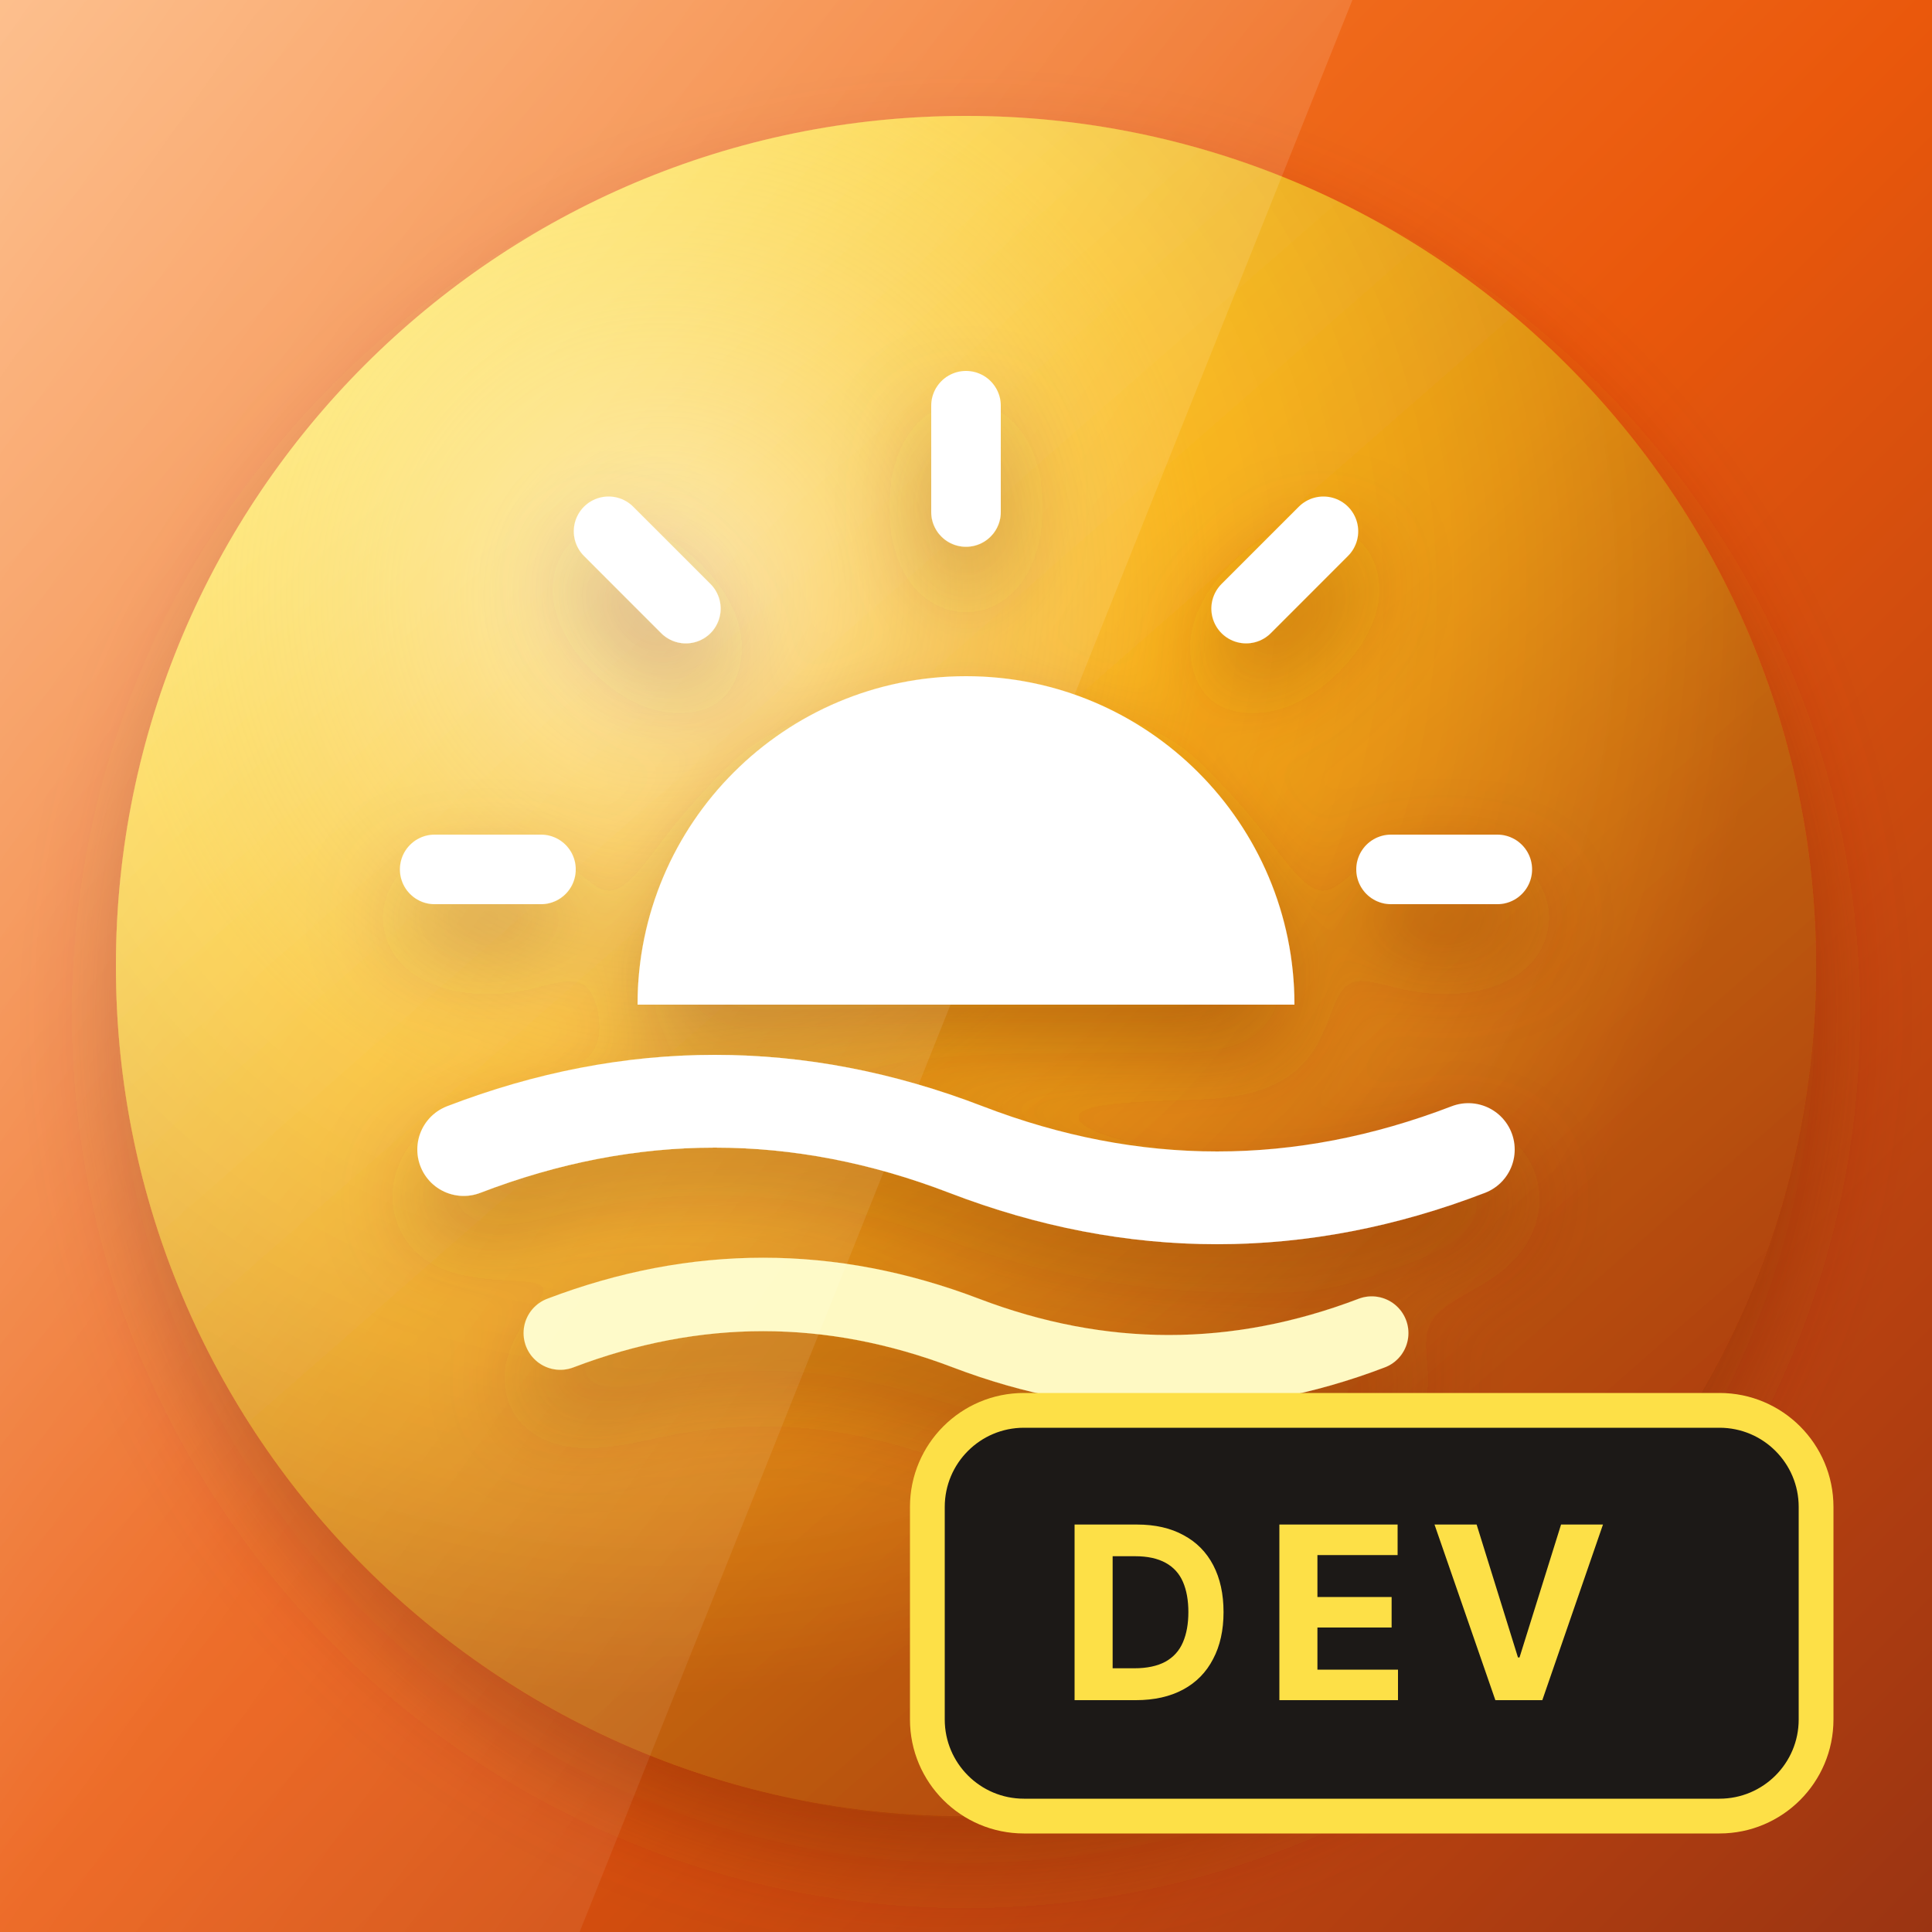
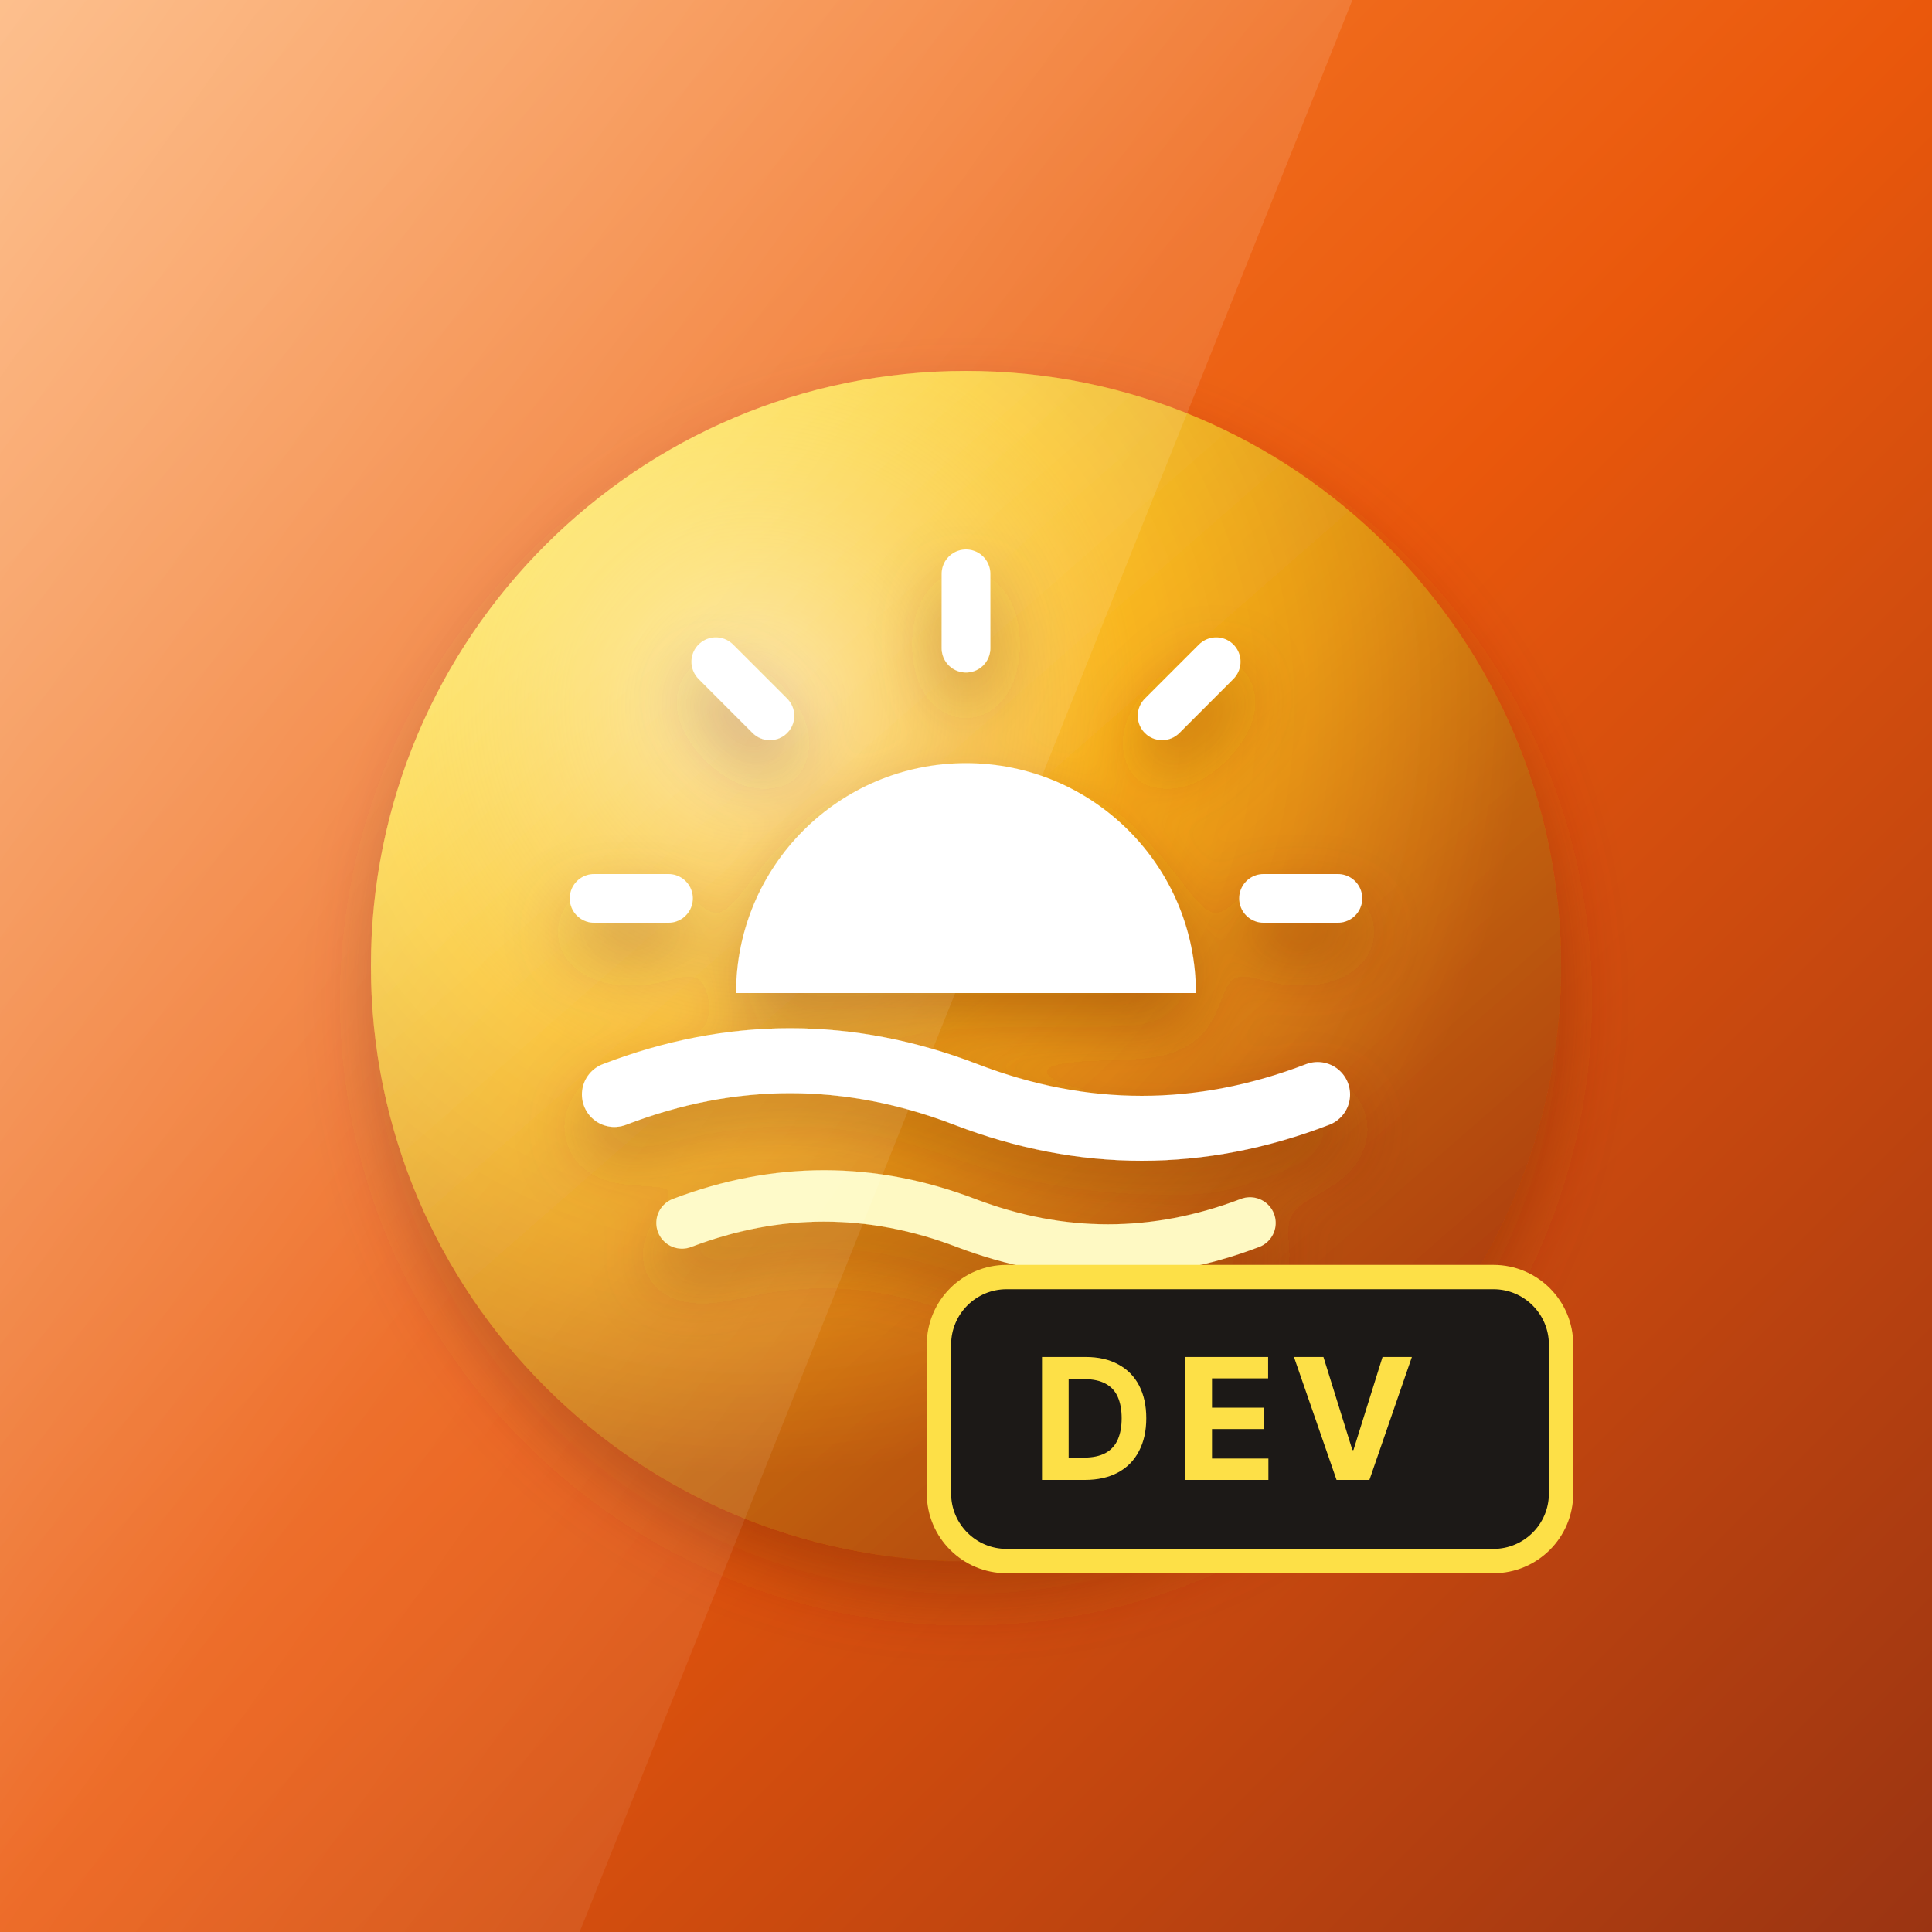
<svg xmlns="http://www.w3.org/2000/svg" viewBox="0 0 100 100" width="100%" height="100%">
  <defs>
    <linearGradient id="bg-grad" x1="0%" y1="0%" x2="100%" y2="100%">
      <stop offset="0%" stop-color="#fb923c" />
      <stop offset="50%" stop-color="#ea580c" />
      <stop offset="100%" stop-color="#9a3412" />
    </linearGradient>
    <linearGradient id="circle-grad" x1="15%" y1="10%" x2="85%" y2="90%">
      <stop offset="0%" stop-color="#fde047" />
      <stop offset="48%" stop-color="#f59e0b" />
      <stop offset="100%" stop-color="#c2410c" />
    </linearGradient>
    <radialGradient id="sphere-light" cx="32%" cy="28%" r="65%">
      <stop offset="0%" stop-color="#ffffff" stop-opacity="0.55" />
      <stop offset="50%" stop-color="#fde047" stop-opacity="0.18" />
      <stop offset="100%" stop-color="#7c2d12" stop-opacity="0.30" />
    </radialGradient>
    <linearGradient id="sheen-grad" x1="0%" y1="0%" x2="100%" y2="100%">
      <stop offset="0%" stop-color="#ffffff" stop-opacity="0.42" />
      <stop offset="50%" stop-color="#ffffff" stop-opacity="0.12" />
      <stop offset="100%" stop-color="#ffffff" stop-opacity="0.0" />
    </linearGradient>
    <filter id="soft-shadow" x="-15%" y="-15%" width="130%" height="130%">
      <feDropShadow dx="0" dy="2.5" stdDeviation="2.5" flood-color="#7c2d12" flood-opacity="0.42" />
    </filter>
  </defs>
  <rect width="100" height="100" fill="url(#bg-grad)" />
-   <circle cx="50" cy="50" r="44" fill="url(#circle-grad)" filter="url(#soft-shadow)" />
-   <circle cx="50" cy="50" r="44" fill="url(#sphere-light)" />
-   <g filter="url(#soft-shadow)">
-     <g stroke="#ffffff" stroke-width="3.6" stroke-linecap="round">
-       <line x1="50" y1="21" x2="50" y2="26.5" />
-       <line x1="31.5" y1="27.5" x2="35.5" y2="31.5" />
-       <line x1="68.5" y1="27.5" x2="64.5" y2="31.5" />
-       <line x1="22.5" y1="45" x2="28" y2="45" />
-       <line x1="77.5" y1="45" x2="72" y2="45" />
+   <g transform="translate(15, 15) scale(0.7)">
+     <circle cx="50" cy="50" r="44" fill="url(#circle-grad)" filter="url(#soft-shadow)" />
+     <circle cx="50" cy="50" r="44" fill="url(#sphere-light)" />
+     <g filter="url(#soft-shadow)">
+       <g stroke="#ffffff" stroke-width="3.6" stroke-linecap="round">
+         <line x1="50" y1="21" x2="50" y2="26.5" />
+         <line x1="31.5" y1="27.5" x2="35.5" y2="31.5" />
+         <line x1="68.5" y1="27.5" x2="64.5" y2="31.5" />
+         <line x1="22.5" y1="45" x2="28" y2="45" />
+         <line x1="77.5" y1="45" x2="72" y2="45" />
+       </g>
+       <path d="M 33,52 A 17,17 0 0,1 67,52 Z" fill="#ffffff" />
+       <path d="M 24,59.5 Q 37,54.5 50,59.5 T 76,59.5" fill="none" stroke="#ffffff" stroke-width="4.8" stroke-linecap="round" />
+       <path d="M 29,69 Q 39.5,65 50,69 T 71,69" fill="none" stroke="#fef9c3" stroke-width="3.8" stroke-linecap="round" />
    </g>
-     <path d="M 33,52 A 17,17 0 0,1 67,52 Z" fill="#ffffff" />
-     <path d="M 24,59.5 Q 37,54.5 50,59.5 T 76,59.5" fill="none" stroke="#ffffff" stroke-width="4.8" stroke-linecap="round" />
-     <path d="M 29,69 Q 39.5,65 50,69 T 71,69" fill="none" stroke="#fef9c3" stroke-width="3.8" stroke-linecap="round" />
+     <rect x="48" y="73" width="46" height="21" rx="5" fill="#1c1917" stroke="#fde047" stroke-width="1.8" />
+     <path d="M 55.62 88 L 55.62 78.91 L 58.85 78.91 Q 60.26 78.91 61.26 79.46 Q 62.27 80.00 62.80 81.02 Q 63.33 82.04 63.33 83.44 Q 63.33 84.85 62.79 85.87 Q 62.26 86.90 61.24 87.45 Q 60.22 88 58.79 88 Z M 57.59 86.35 L 58.71 86.35 Q 59.69 86.35 60.32 86.01 Q 60.95 85.66 61.23 85.00 Q 61.51 84.35 61.51 83.44 Q 61.51 82.53 61.23 81.88 Q 60.95 81.23 60.33 80.89 Q 59.71 80.55 58.76 80.55 L 57.59 80.55 Z M 66.22 88 L 66.22 78.91 L 72.34 78.91 L 72.34 80.49 L 68.19 80.49 L 68.19 82.66 L 72.03 82.66 L 72.03 84.24 L 68.19 84.24 L 68.19 86.42 L 72.36 86.42 L 72.36 88 Z M 76.43 78.91 L 78.57 85.79 L 78.65 85.79 L 80.80 78.91 L 82.97 78.91 L 79.83 88 L 77.40 88 L 74.25 78.91 Z" fill="#fde047" />
  </g>
-   <rect x="48" y="73" width="46" height="21" rx="5" fill="#1c1917" stroke="#fde047" stroke-width="1.8" />
-   <path d="M 55.62 88 L 55.62 78.91 L 58.85 78.91 Q 60.26 78.91 61.26 79.46 Q 62.27 80.00 62.80 81.02 Q 63.33 82.04 63.33 83.44 Q 63.33 84.85 62.79 85.87 Q 62.26 86.90 61.24 87.45 Q 60.22 88 58.79 88 Z M 57.59 86.35 L 58.71 86.35 Q 59.69 86.35 60.32 86.01 Q 60.95 85.66 61.23 85.00 Q 61.51 84.35 61.51 83.44 Q 61.51 82.53 61.23 81.88 Q 60.95 81.23 60.33 80.89 Q 59.71 80.55 58.76 80.55 L 57.59 80.55 Z M 66.22 88 L 66.22 78.91 L 72.34 78.91 L 72.34 80.49 L 68.19 80.49 L 68.19 82.66 L 72.03 82.66 L 72.03 84.24 L 68.19 84.24 L 68.19 86.42 L 72.36 86.42 L 72.36 88 Z M 76.43 78.91 L 78.57 85.79 L 78.65 85.79 L 80.80 78.91 L 82.97 78.91 L 79.83 88 L 77.40 88 L 74.25 78.91 Z" fill="#fde047" />
  <path d="M 0,0 L 0,100 L 30,100 L 70,0 Z" fill="url(#sheen-grad)" />
</svg>
